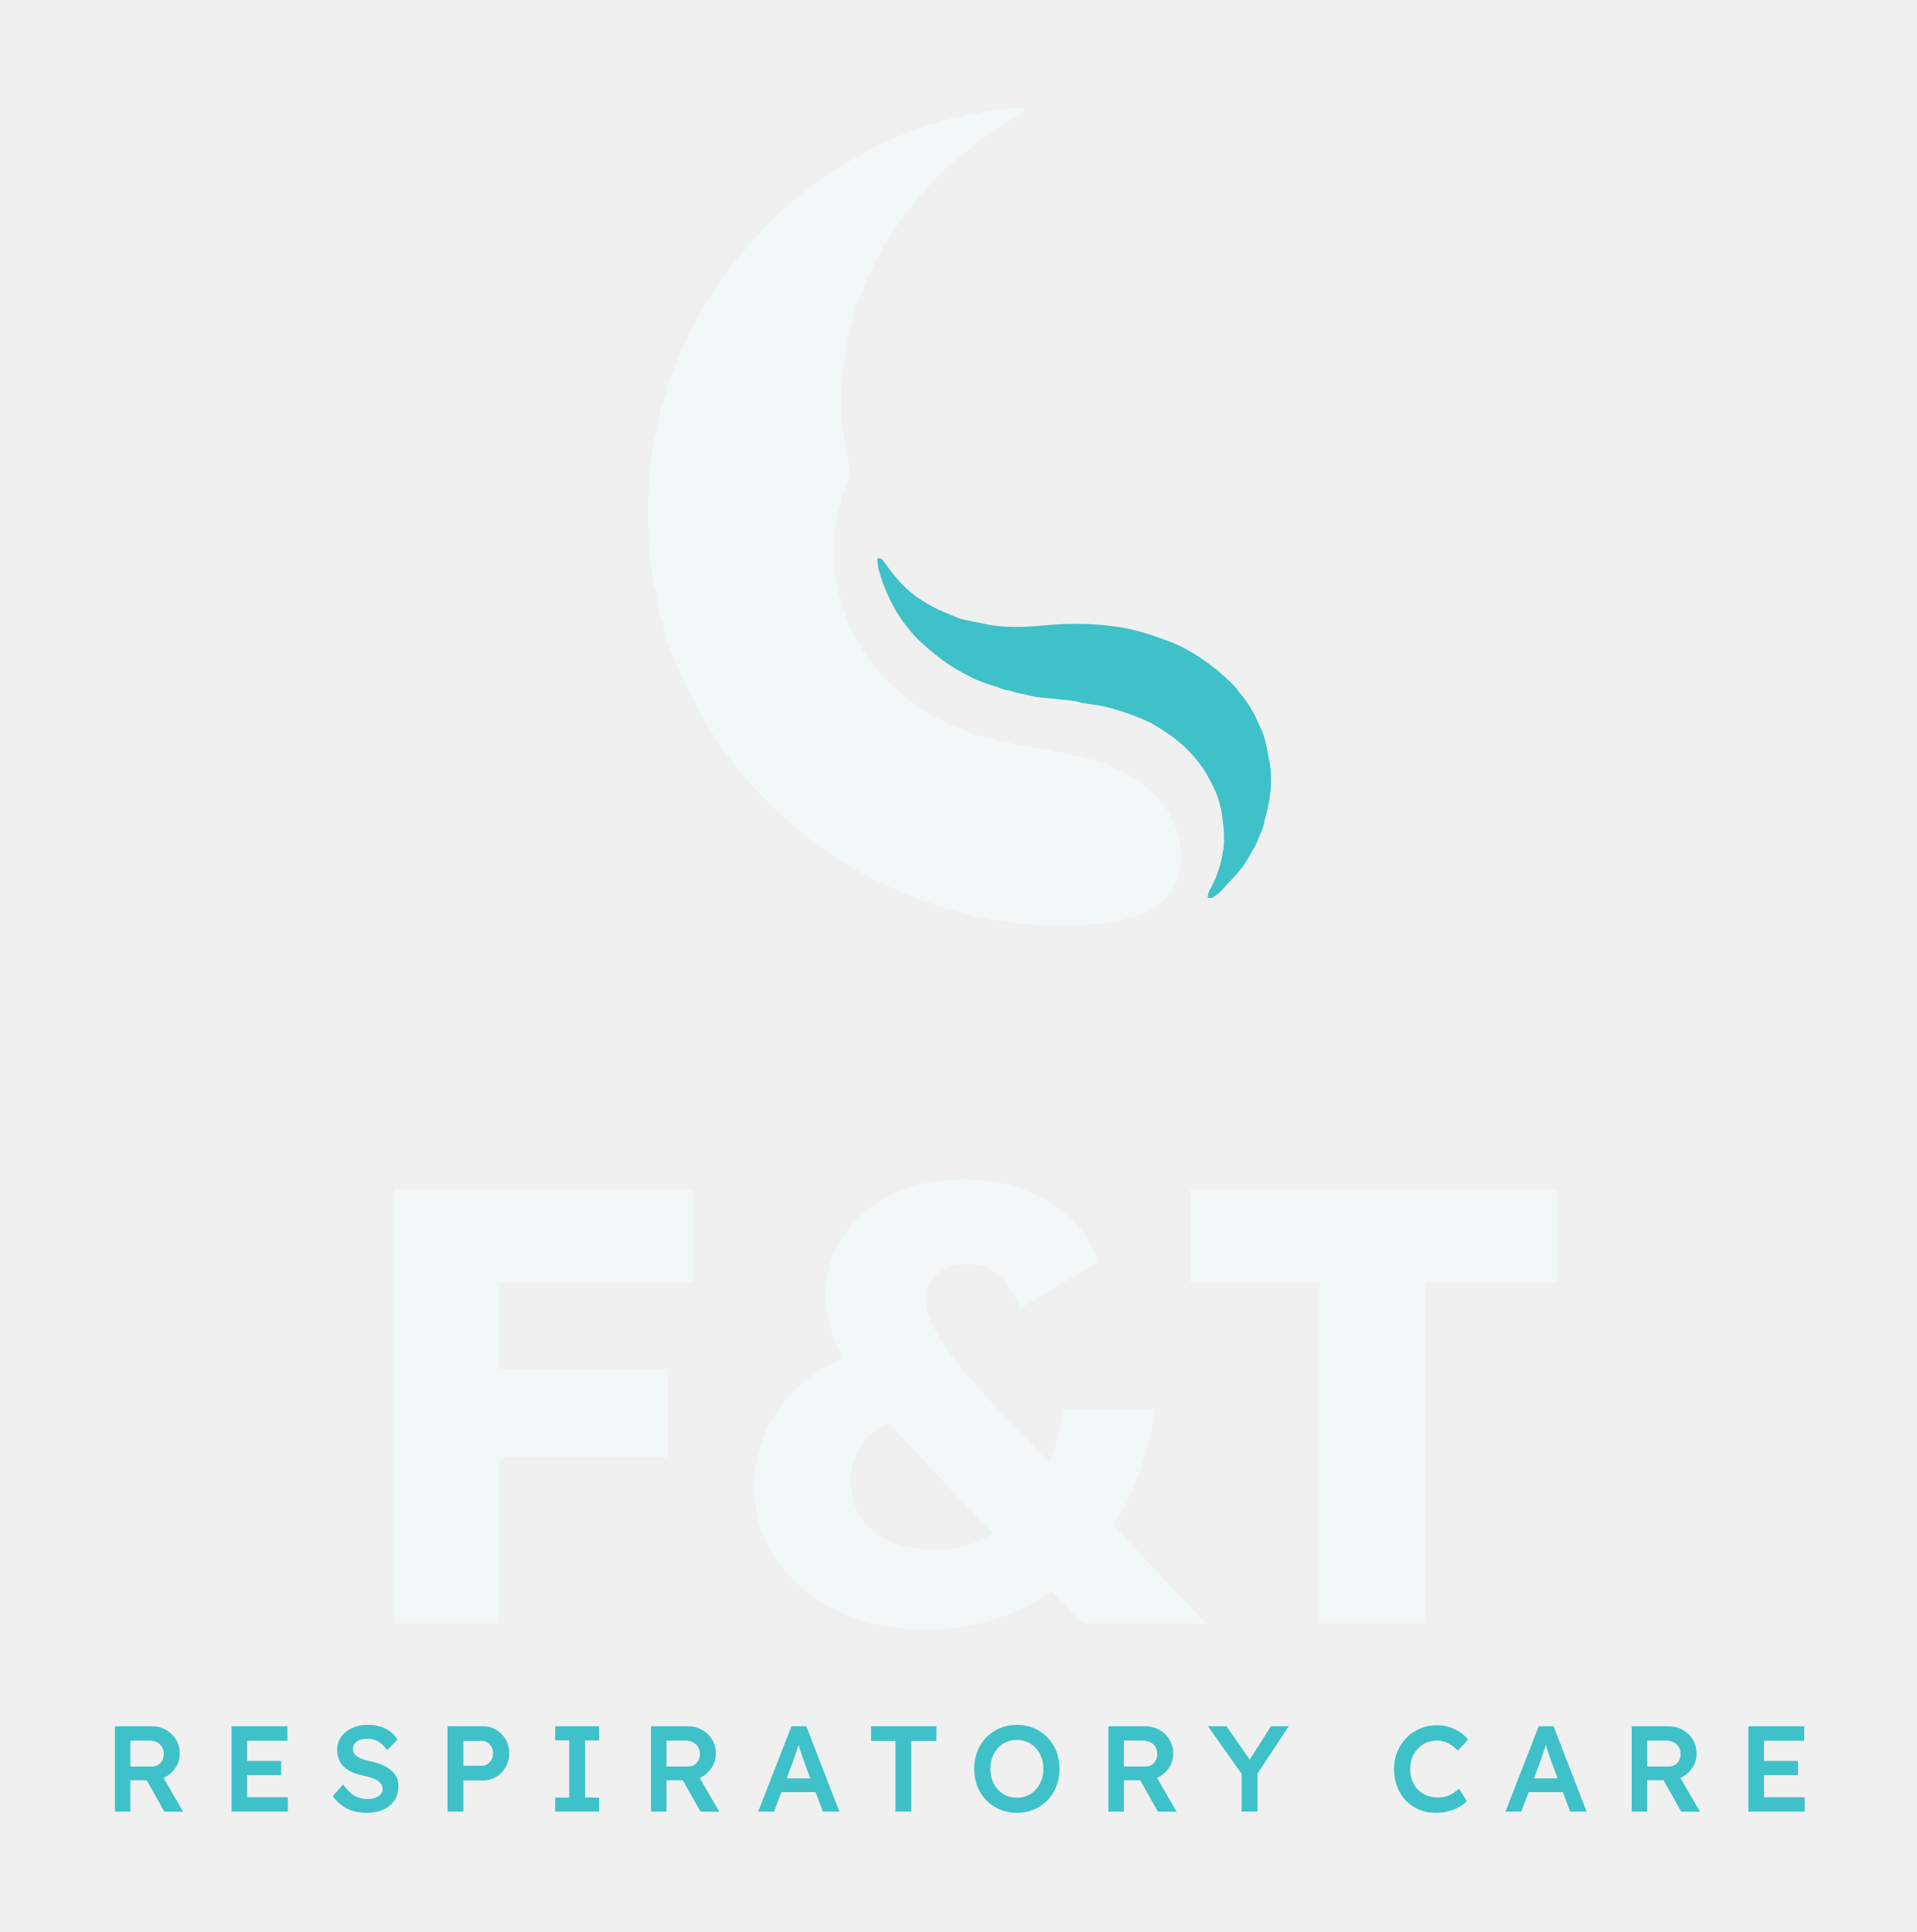
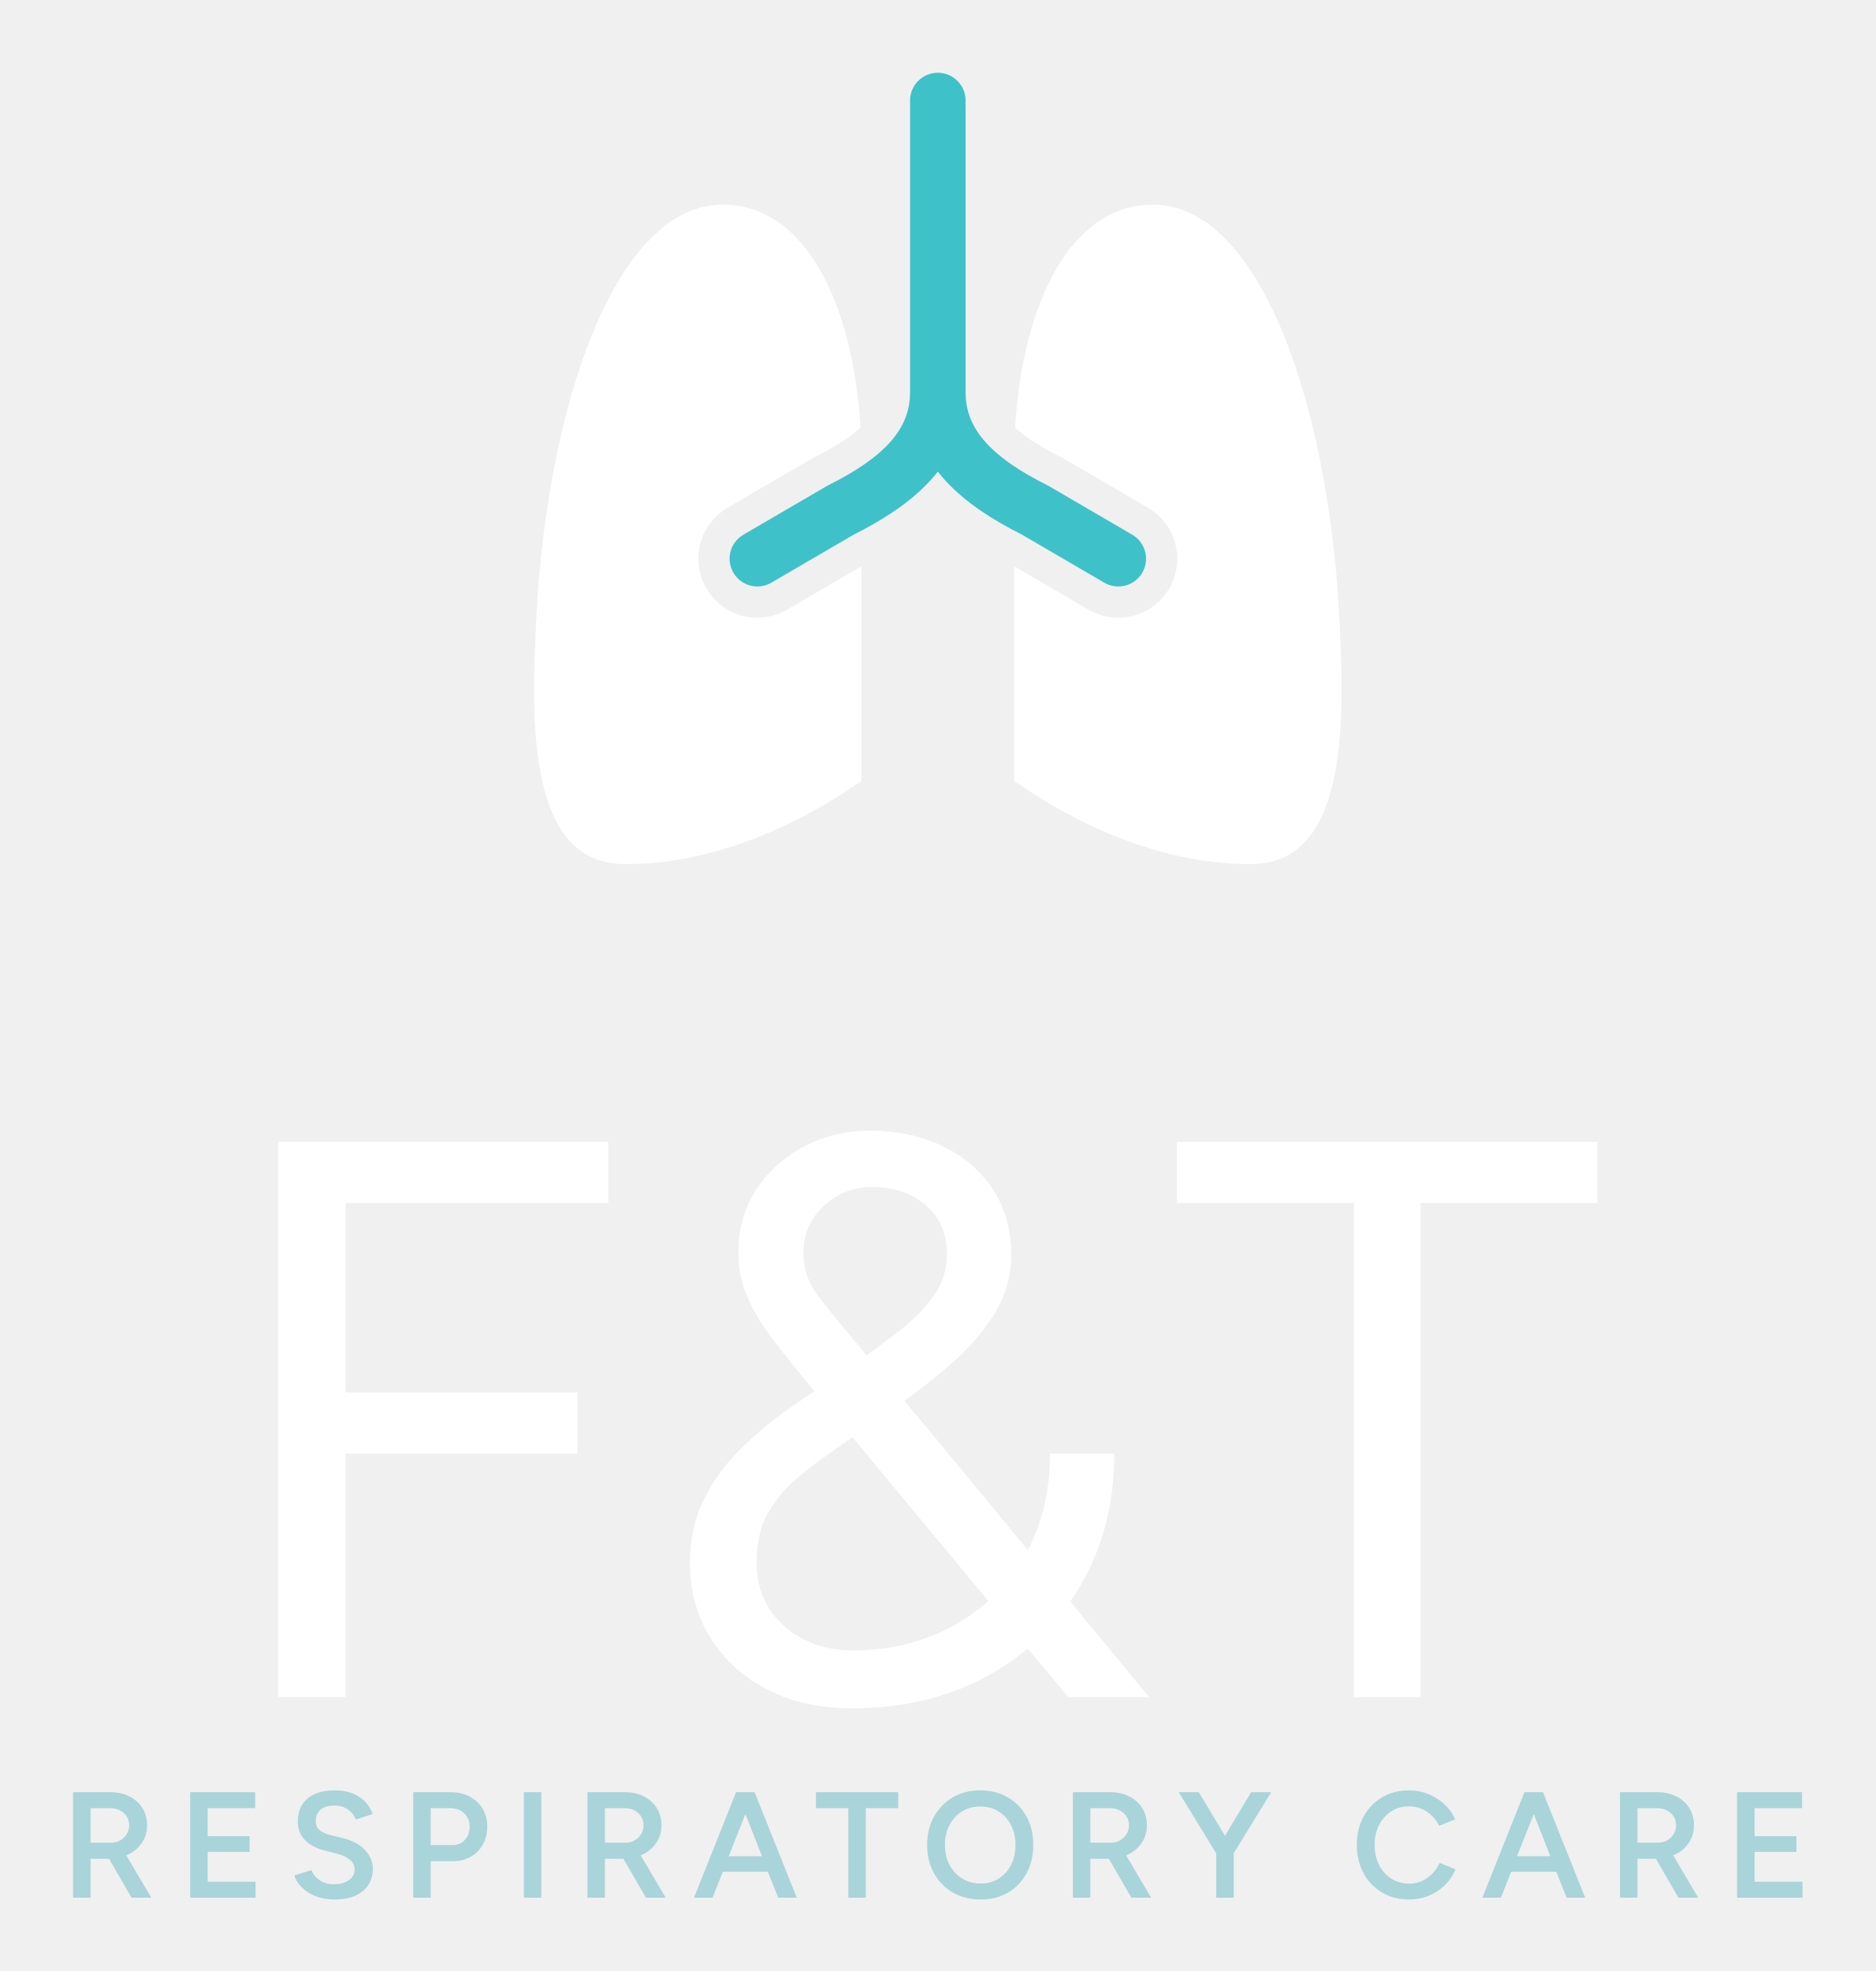
- <svg xmlns="http://www.w3.org/2000/svg" viewBox="-100 -100 2224 2242">
-   <g transform="translate(625.1,0) scale(0.6748)">
-     <path d="M0 0 C0.3 1.6 0.7 3.3 1 5 C-2.7 9.9 -7.9 12.4 -13.1 15.4 C-19.3 18.9 -25.4 22.5 -31.4 26.3 C-34.3 28.2 -37.3 30 -40.3 31.8 C-47.5 36.2 -54.2 41.1 -61 46 C-61.9 46.7 -62.9 47.4 -63.9 48.1 C-69.8 52.3 -75.6 56.8 -81.4 61.2 C-84 63.2 -86.5 65.1 -89.1 67.1 C-97.6 73.5 -105.7 80.1 -113.7 87.1 C-116.4 89.5 -119.2 91.8 -122.1 94 C-126 97 -126 97 -128.8 99.8 C-131 102 -131 102 -135 104 C-135 104.7 -135 105.3 -135 106 C-135.7 106 -136.3 106 -137 106 C-137.7 107.3 -138.3 108.6 -139 110 C-139.5 110.2 -139.5 110.2 -142 111 C-142.7 112.3 -143.3 113.6 -144 115 C-146.7 117.3 -149.3 119.7 -152 122 C-154.4 124.6 -156.7 127.3 -159 130 C-160.6 131.7 -162.3 133.4 -164 135 C-164.7 135 -165.3 135 -166 135 C-166.7 136.3 -167.3 137.6 -168 139 C-169.6 140.9 -171.3 142.7 -173.1 144.6 C-181.1 153.2 -188.3 162.3 -195.4 171.6 C-198.1 175.1 -200.8 178.5 -203.5 181.9 C-208.2 187.9 -212.5 194.1 -216.7 200.6 C-218.6 203.4 -220.5 206.2 -222.5 208.9 C-226.5 214.5 -230 220.4 -233.7 226.3 C-235.4 229 -237.2 231.8 -239.1 234.5 C-242.5 239.8 -245.3 245.4 -248 251 C-251.4 257.9 -255.1 264.5 -259 271 C-259.2 271.5 -259.2 271.5 -259.9 273.8 C-261.3 277.9 -263.3 281.5 -265.4 285.2 C-268.7 291.4 -271.6 297.5 -274 304 C-274.7 305.3 -275.3 306.6 -276 308 C-276.3 309.4 -276.5 310.8 -276.8 312.2 C-278.1 317.4 -280.2 320.6 -283 325 C-283.7 327.7 -284.4 330.3 -285 333 C-285.8 334.7 -286.6 336.4 -287.5 338.2 C-290 343.4 -290.8 348.2 -291.5 353.9 C-292.2 358.1 -293.6 362 -295 366 C-295.3 367.8 -295.7 369.5 -296 371.3 C-297 376 -297 376 -300 380 C-300.8 383.4 -300.8 383.4 -301.4 387.5 C-302.5 394 -303.7 400.4 -305.1 406.9 C-306.8 415.2 -307.4 423.2 -307.7 431.7 C-308.1 437.5 -309.5 442.5 -311 448 C-312.8 457.7 -313.3 467.1 -313.4 476.9 C-313.5 477.6 -313.5 477.6 -313.5 481.4 C-313.6 484.5 -313.6 487.6 -313.6 490.7 C-313.7 495.5 -313.8 500.2 -313.8 505 C-313.9 508 -313.9 511.1 -313.9 514.1 C-314 515.5 -314 516.9 -314 518.3 C-314.1 528.8 -313.8 539.2 -312.1 549.5 C-311.9 550.6 -311.7 551.6 -311.5 552.7 C-311.4 553.8 -311.2 554.9 -311 556 C-310.5 559.4 -310 562.8 -309.5 566.2 C-309.1 568.5 -308.6 570.8 -308 573 C-307.7 576.2 -307.4 579.3 -307.2 582.5 C-306.6 588.3 -306.1 593.5 -304 598.9 C-298.5 613.6 -299.1 629.3 -304 644 C-304.5 644.8 -304.5 644.8 -307 649 C-307.1 650.4 -307.3 651.9 -307.4 653.4 C-308 658 -308 658 -309.9 661.2 C-312.3 665.5 -312.9 668.9 -313.6 673.6 C-314.4 679.3 -315 682 -318 687 C-318.6 690.1 -318.6 690.1 -318.9 693.6 C-319.5 699.6 -320.8 704.9 -322.6 710.6 C-325.7 722.4 -325.9 733.9 -326 746.1 C-326 750.8 -326.1 755.5 -326.1 760.2 C-326.2 764.6 -326.2 769 -326.3 773.5 C-326.3 775.7 -326.3 777.9 -326.4 780.1 C-326.6 794.3 -325.7 807.6 -320.9 821.1 C-320 824 -320 824 -319.7 829.7 C-319.3 835.2 -317.7 839.2 -315.2 844.1 C-313.4 848.3 -313.1 852.6 -312.5 857.1 C-311.8 860.9 -310 863.7 -308 867 C-307.1 870 -306.4 873.1 -305.7 876.2 C-304.9 879.4 -303.6 882.1 -302 885 C-301.5 886.3 -301.1 887.6 -300.6 888.9 C-299 893.1 -297.1 897 -295 901 C-294.5 902.1 -293.9 903.2 -293.4 904.3 C-290.2 910.8 -286.9 917 -283 923 C-281.9 924.9 -280.9 926.7 -279.8 928.6 C-273.5 939.4 -265.9 949.3 -258 959 C-251 967.7 -251 967.7 -251 970 C-250.3 970 -249.7 970 -249 970 C-247.7 971.6 -246.4 973.2 -245.2 974.8 C-240.7 980.4 -235.7 984.8 -230.1 989.4 C-227.4 991.7 -224.9 994 -222.4 996.6 C-218.5 1000.6 -214.3 1004.2 -209.9 1007.7 C-207.6 1009.5 -205.4 1011.4 -203.2 1013.4 C-189.7 1025 -174.4 1035.2 -159 1044 C-158.3 1044.4 -158.3 1044.4 -154.5 1046.6 C-145.1 1051.9 -135.8 1056.6 -125.7 1060.5 C-121.9 1062 -118.5 1063.9 -115 1066 C-112.3 1067 -109.7 1068 -107 1069 C-104.5 1070 -102.1 1071 -99.6 1071.9 C-99 1072.2 -99 1072.2 -95.7 1073.5 C-92.7 1074.7 -89.8 1075.9 -86.8 1077.2 C-81.3 1079.3 -75.8 1080.6 -70 1082 C-68.4 1082.7 -66.7 1083.3 -65 1084 C-62.6 1084.3 -60.2 1084.6 -57.8 1084.9 C-53 1085.5 -49.8 1086.1 -45.4 1088.1 C-41.3 1089.9 -39.3 1090.3 -34.9 1090.4 C-29.7 1090.7 -25.5 1091.7 -20.6 1093.4 C-12.2 1096.3 -4 1096.9 4.8 1097.4 C10.2 1098 14.8 1099.4 20 1101 C23.3 1101.4 26.6 1101.7 29.9 1101.9 C40.6 1102.9 40.6 1102.9 45.8 1105 C51.3 1107.1 56 1107.7 61.8 1108.4 C66.7 1109.1 71.3 1110.3 76.1 1111.6 C81.8 1113.1 87.1 1114.3 92.9 1114.5 C98.9 1114.8 103.5 1116.5 108.9 1118.8 C112 1120 112 1120 117.4 1121.1 C122 1122 122 1122 125.4 1124 C130.1 1126.6 134.7 1127.1 140 1128 C144.4 1129.8 148.6 1131.8 152.8 1133.9 C155.4 1135.2 158 1136.5 160.6 1137.8 C201.8 1158 201.8 1158 213 1172 C214.5 1173.3 216.1 1174.6 217.8 1175.8 C223.2 1180 227.5 1184.8 232 1190 C233.1 1191.2 234.2 1192.4 235.4 1193.6 C248 1208.9 256.9 1225.1 263 1244 C263.4 1245.1 263.8 1246.3 264.3 1247.4 C266.9 1254.7 268.5 1261.1 268.8 1268.8 C269 1272.2 269.5 1275.4 270.1 1278.7 C271.4 1287.3 271.2 1295.1 269.6 1303.7 C268.9 1307.4 268.5 1311 268.1 1314.7 C267.3 1320.7 265.9 1325.6 263 1331 C262.6 1331.9 262.1 1332.8 261.7 1333.8 C253.2 1350.2 242.4 1362.9 227 1373 C226 1373.7 225 1374.3 223.9 1375 C222.1 1376.2 220.3 1377.3 218.4 1378.5 C216.3 1379.8 214.1 1381.3 212 1382.7 C207.1 1385.5 202.3 1387.2 197 1389 C195.4 1389.7 193.7 1390.3 192 1391 C189.9 1391.3 187.8 1391.6 185.7 1391.9 C181.5 1392.5 178.9 1393 175.1 1395 C170 1397.5 165.2 1397.9 159.6 1398.5 C155.4 1399.1 151.9 1400.4 148 1402 C140 1403.6 131.7 1403.4 123.5 1403.6 C114.3 1403.9 114.3 1403.9 111 1405 C101.2 1406.2 91.5 1406.1 81.6 1406 C78.4 1406 75.2 1406 72 1405.9 C70.6 1405.9 69.2 1405.9 67.7 1405.9 C64 1406 64 1406 59 1407 C57.4 1406.7 55.7 1406.3 54 1406 C50.4 1406 46.7 1406 43.1 1406 C32.6 1406.1 22.3 1406.1 12 1404 C8.1 1403.8 4.3 1403.6 0.4 1403.5 C-21.3 1402.8 -21.3 1402.8 -30 1399 C-33.4 1398.6 -36.8 1398.3 -40.2 1398.1 C-49.5 1397.4 -57.7 1395.7 -66.6 1393.1 C-72 1391.7 -77.3 1391.4 -82.9 1391.2 C-86.7 1390.9 -89.6 1389.7 -93 1388 C-96 1387.3 -99 1386.6 -102 1386 C-106.5 1384.6 -110.9 1383.1 -115.2 1381.4 C-119.2 1380.3 -122.6 1379.6 -126.6 1379.1 C-132.1 1378.3 -136 1376.6 -141 1374 C-142.6 1373.7 -144.3 1373.3 -146 1373 C-151 1372 -154.5 1370.3 -159 1368 C-162.3 1367.3 -165.7 1366.7 -169 1366 C-172.4 1364.7 -175.7 1363.4 -179 1362 C-183.3 1360.5 -187.7 1359 -192 1357.5 C-197.4 1355.5 -202.1 1353 -207 1350 C-208.5 1349.5 -210 1349 -211.5 1348.5 C-216 1347 -216 1347 -221 1344 C-222.1 1343.7 -223.3 1343.4 -224.4 1343.1 C-228.3 1341.9 -230.7 1340.2 -234 1338 C-236.7 1337 -239.3 1336 -242 1335 C-249.1 1331.9 -255.9 1328.5 -262.7 1324.8 C-266.9 1322.5 -271.2 1320.4 -275.4 1318.4 C-278 1317 -278 1317 -282 1314 C-284.5 1312.7 -286.9 1311.3 -289.4 1310 C-301.6 1303.2 -313.5 1295.9 -325 1288 C-327.5 1286.4 -329.9 1284.7 -332.4 1283.1 C-338.4 1279.1 -344.4 1274.9 -350.3 1270.6 C-354.4 1267.7 -358.6 1264.8 -362.8 1261.9 C-369 1257.4 -375.1 1252.9 -381 1248 C-381.6 1247.5 -381.6 1247.5 -384.7 1245 C-392.4 1238.8 -399.9 1232.5 -407.1 1225.7 C-409.6 1223.3 -412.2 1221.1 -414.8 1218.9 C-415.3 1218.4 -415.3 1218.4 -418 1216 C-418 1215.3 -418 1214.7 -418 1214 C-419.3 1213.3 -420.6 1212.7 -422 1212 C-426.5 1208.2 -430.5 1204.6 -434.3 1200.2 C-438 1196 -441.8 1192.4 -445.9 1188.6 C-451.9 1183 -457.6 1177.3 -463 1171 C-464.7 1169.2 -466.4 1167.3 -468.1 1165.5 C-472 1161 -472 1161 -472 1159 C-473.3 1158.3 -474.6 1157.7 -476 1157 C-478 1154.8 -478 1154.8 -480.2 1152.1 C-480.6 1151.6 -480.6 1151.6 -482.6 1149 C-483.4 1148 -484.2 1147 -485 1146 C-486.4 1144.3 -487.9 1142.5 -489.3 1140.8 C-494.1 1135 -498.6 1128.9 -503.1 1122.8 C-505.5 1119.7 -507.9 1116.7 -510.3 1113.7 C-513.5 1109.7 -516.2 1105.6 -518.9 1101.3 C-521.7 1097 -524.6 1092.7 -527.5 1088.5 C-537.4 1074.1 -546.6 1059.3 -555 1044 C-556.3 1041.8 -557.5 1039.6 -558.8 1037.4 C-565.3 1026 -571.4 1014.4 -577.1 1002.7 C-578.4 1000.2 -579.7 997.7 -581.1 995.3 C-583.4 991.4 -584.6 987.3 -586 983 C-587.3 980.7 -588.6 978.3 -590 976 C-591 973.3 -592 970.7 -593 968 C-593.7 966.7 -594.3 965.4 -595 964 C-597 960.1 -598.5 956.1 -600 952 C-600.7 950.7 -601.3 949.4 -602 948 C-602.3 946.4 -602.6 944.8 -602.9 943.1 C-604 938.1 -605.2 936.1 -608 932 C-609 928.7 -610 925.3 -611 922 C-611.5 920.9 -612 919.7 -612.6 918.6 C-614 915 -614 915 -614.9 909.6 C-616 904 -616 904 -618 899.6 C-620.1 894.9 -620.7 890.9 -621.4 885.8 C-622 883 -622 883 -624.1 879 C-626.2 874.6 -626.5 870.9 -626.7 866 C-627.1 862.3 -628.1 858.9 -629.2 855.3 C-630.7 849.2 -631.3 843 -632.2 836.8 C-633 832.2 -634.3 828.3 -636 824 C-638 818.1 -638.5 812.5 -638.9 806.4 C-639.6 797.9 -640.9 790.2 -643 782 C-644.1 775 -644.3 768.1 -644.6 761.1 C-644.6 760.5 -644.6 760.5 -644.7 757.5 C-645 749.3 -645.1 741.2 -644.9 733.1 C-645 730 -645 730 -646 727 C-646.1 722.5 -646.1 718 -646.1 713.5 C-646.1 712.2 -646.1 710.9 -646.1 709.5 C-646.1 706.7 -646.1 703.8 -646.1 701 C-646.1 696.6 -646.1 692.3 -646.1 688 C-646.1 685.2 -646.1 682.5 -646.1 679.7 C-646.1 678.4 -646.1 677.1 -646.1 675.8 C-646.1 674.6 -646.1 673.4 -646.1 672.1 C-646.1 671.1 -646.1 670 -646.1 668.9 C-646 666 -646 666 -645 661 C-645 659.4 -645 657.7 -645 656.1 C-645 651 -645 651 -644.5 648.2 C-643.9 644.4 -644 640.9 -644.1 637.1 C-644.1 627.3 -642.8 618 -641.2 608.4 C-640 600.7 -638.9 593.2 -638.5 585.4 C-638.1 578.2 -636.4 571.9 -634 565.1 C-632.7 561 -632.2 556.9 -631.6 552.8 C-630.9 548.6 -630 544.5 -628.9 540.4 C-627.7 535.4 -626.8 530.8 -626.6 525.6 C-626.1 520.8 -625.6 518.5 -623.6 514.4 C-621.1 509.1 -620.1 504.7 -619 499 C-618.3 497.6 -617.7 496.2 -617 494.7 C-614.9 489.8 -614.3 485.5 -613.6 480.3 C-612.1 471.8 -608.4 463.6 -604.4 456.1 C-603 453 -603 453 -602 448.9 C-601 445 -601 445 -598 441 C-597.7 439.4 -597.4 437.9 -597.1 436.2 C-595.9 430.7 -594.1 427.6 -591 423 C-590 420.3 -589 417.7 -588 415 C-587.4 413.8 -586.8 412.7 -586.2 411.5 C-584.2 407.4 -582.7 403.4 -581.1 399.1 C-578.8 392.7 -575.9 387.6 -572 382 C-570.7 379.5 -569.5 377.1 -568.2 374.6 C-561 359.8 -552.8 345.8 -544 332 C-543.6 331.4 -543.6 331.4 -541.8 328.5 C-535.7 318.9 -529.3 309.5 -523 300 C-522 298.5 -521 297 -520 295.4 C-517.2 291.3 -514.2 287.2 -511.2 283.2 C-505.2 275.3 -505.2 275.3 -502.7 271.8 C-497.6 264.8 -492 258.3 -486.3 251.8 C-483.2 248.2 -480.1 244.7 -477.1 241.1 C-473.1 236.3 -469.1 231.6 -465 227 C-464.2 226.1 -463.4 225.2 -462.6 224.3 C-461.8 223.4 -461 222.4 -460.2 221.5 C-459.4 220.6 -458.7 219.8 -457.9 218.9 C-456 217 -456 217 -454 217 C-453.3 215.7 -452.7 214.4 -452 213 C-442.2 201.5 -431.5 190.8 -420 181 C-417.9 179 -415.8 177.1 -413.7 175.1 C-408.8 170.6 -403.8 166.3 -398.6 162.1 C-396 160 -393.5 157.7 -391 155.4 C-386.9 151.7 -382.5 148.4 -378 145.2 C-374.6 142.7 -371.4 140.2 -368.2 137.6 C-361.3 132.2 -354.2 127 -347 122 C-346.6 121.7 -346.6 121.7 -344.4 120.1 C-320.5 103.2 -294.7 88.3 -268.8 74.5 C-266.1 73.1 -263.4 71.6 -260.7 70.1 C-243.4 60.6 -243.4 60.6 -234.8 57.4 C-231 56 -231 56 -226 53 C-223.3 52 -220.7 51 -218 50 C-217 49.5 -216.1 49 -215.1 48.5 C-211.2 46.6 -207.1 45.4 -203 44 C-201.8 43.5 -200.7 43 -199.5 42.5 C-196 41 -196 41 -191.6 39.6 C-187 38 -187 38 -182.4 35.9 C-178.3 34.1 -174.4 33.1 -170 32 C-168.4 31 -166.7 30 -165 29 C-164.2 28.9 -164.2 28.9 -159.9 28.6 C-154.3 28 -150.8 26.7 -145.9 24.2 C-141.7 22.5 -137.5 22.1 -133 21.5 C-130 21 -130 21 -125.9 18.9 C-121.6 16.8 -117.9 16.6 -113.1 16.3 C-109.9 16 -107.3 15.2 -104.2 14.1 C-97 11.4 -89.6 10.8 -82 10 C-77.4 9.5 -74.2 8.7 -69.8 7.1 C-61.7 4.5 -53.5 4.2 -45.2 3.7 C-38.6 3.3 -32.4 2.7 -25.9 1.4 C-17.3 -0.3 -8.8 -0.3 0 0 Z " fill="#F2F7F7" transform="translate(686,37)" />
-     <path d="M0 0 C6 0 6 0 9.2 3.1 C12.3 6.9 15 10.8 17.8 14.7 C32.6 35.5 51.4 56.1 73 70 C74.2 70.8 75.5 71.7 76.8 72.5 C92.9 83 110.4 91 128.2 98.1 C130 98.8 131.7 99.5 133.5 100.2 C135 100.8 136.5 101.4 138 102 C139.6 102.7 141.3 103.3 143 104 C156.2 107.3 169.7 109.9 183.1 112.4 C185.6 112.9 188 113.4 190.5 113.9 C225.2 120.6 263.4 117.6 298.3 114.4 C329.7 111.7 360.9 112 392.2 115.2 C393.3 115.4 394.3 115.5 395.3 115.6 C417.8 117.9 440.4 122.2 462 129 C462.5 129.1 462.5 129.1 465 129.9 C471.7 131.9 478.1 134.1 484.5 136.7 C486.9 137.6 489.2 138.4 491.6 139.2 C519.2 148.1 544.7 162.9 568 180 C569.4 181 570.8 182.1 572.3 183.1 C579.9 188.7 587.1 194.6 594 201 C595.3 202.1 596.5 203.1 597.8 204.2 C606.7 212.2 614.9 220.4 622 230 C623.3 231.6 624.6 233.2 625.9 234.8 C636.8 248.4 646 263 653 279 C654 281.2 655 283.4 656.1 285.6 C657 287.7 658 289.9 659 292 C659.4 292.9 659.9 293.9 660.3 294.8 C666.1 307.9 669 321.9 671.3 335.9 C672.2 341 673.2 346.1 674.4 351.1 C679.8 383.4 675.4 417.9 666 449 C665.6 451.1 665.2 453.3 664.8 455.4 C662.9 464.8 658.8 473.3 655 482 C654.2 484.1 653.3 486.2 652.5 488.4 C650.2 493.9 647.2 498.8 644 503.8 C642 507 642 507 640.1 510.9 C630.7 529.5 615.9 545.3 601.6 560.2 C598.8 563.2 596.1 566.2 593.4 569.4 C588.2 575.3 581.9 580.2 575 584 C573 584 571 584 569 584 C568.7 583.7 568.3 583.3 568 583 C568 576.2 569.4 573.7 572.7 567.9 C583.5 547.8 590.9 526.7 594 504 C594.3 502.7 594.7 501.4 595 500 C596.6 484.1 596.2 468.8 594 453 C593.8 450.9 593.5 448.8 593.3 446.8 C590.5 424.9 584.6 405.4 574 386 C573 384.2 572.1 382.4 571.1 380.6 C565.8 370.4 560.3 360.9 553 352 C552.4 351.2 551.7 350.3 551.1 349.5 C531.6 324.4 507.5 304.8 480 289 C478.9 288.4 477.8 287.7 476.7 287 C475.7 286.4 474.7 285.8 473.6 285.2 C472.8 284.7 471.9 284.1 471 283.6 C467.1 281.5 463.1 279.8 459 278 C457.5 277.3 456 276.7 454.4 276 C445.7 272.3 437 268.8 428 266 C425 265 421.9 264 418.9 262.9 C399 256.3 379.2 251.9 358.4 249.8 C353 249 353 249 348.2 247.5 C341.7 245.6 335.2 244.8 328.4 244.1 C327 243.9 325.6 243.7 324.2 243.6 C315.9 242.6 307.6 241.8 299.2 241 C297.4 240.8 295.6 240.7 293.8 240.5 C290.3 240.2 286.7 239.9 283.2 239.6 C274.2 238.8 265.9 237.4 257.2 234.9 C253.4 233.8 249.5 233.1 245.6 232.4 C239.8 231.4 234.6 229.9 229 228 C226.7 227.5 224.4 227 222.1 226.6 C216 225.3 210.7 223.4 205 221 C203 220.4 200.9 219.7 198.9 219.1 C191.1 216.8 183.6 213.9 176 211 C174.4 210.4 172.8 209.8 171.2 209.2 C162.9 205.6 155 201.3 147 197 C145.5 196.2 143.9 195.4 142.3 194.5 C126.8 186.1 112.7 176.1 99 165 C98 164.2 97 163.4 96 162.6 C89.8 157.6 83.9 152.4 78 147 C76.9 146.1 75.9 145.1 74.8 144.2 C67.8 137.9 61.8 131.4 56 124 C54.6 122.3 53.1 120.6 51.7 118.9 C32.7 95.5 19.2 69.2 9 41 C8.6 39.8 8.1 38.6 7.6 37.3 C3.5 25.4 -0.5 12.7 0 0 Z " fill="#3FC1C9" transform="translate(434,812)" />
+ <svg xmlns="http://www.w3.org/2000/svg" viewBox="-168.9 -305.6 337.8 354.9">
+   <g transform="translate(0,-147.50) scale(1.25)">
+     <mask id="s2" maskUnits="userSpaceOnUse" x="-80" y="-130" width="160" height="140">
+       <rect x="-80" y="-130" width="160" height="140" fill="#fff" />
+       <path d="M0,-112 L0,-70 C0,-62 -6,-57 -14,-53 L-26,-46 M0,-70 C0,-62 6,-57 14,-53 L26,-46" fill="none" stroke="#000" stroke-width="17" stroke-linecap="round" stroke-linejoin="round" />
+     </mask>
+     <g mask="url(#s2)">
+       <path d="M11.00,-60.00 C11.00,-80.00 18.00,-97.00 31.00,-97.00 C47.00,-97.00 57.00,-66.00 58.00,-34.00 C59.00,-14.00 56.00,-2.00 45.00,-2.00 C33.00,-2.00 21.00,-7.00 11.00,-14.00 Z" fill="#FFFFFF" />
+       <path d="M-11.00,-60.00 C-11.00,-80.00 -18.00,-97.00 -31.00,-97.00 C-47.00,-97.00 -57.00,-66.00 -58.00,-34.00 C-59.00,-14.00 -56.00,-2.00 -45.00,-2.00 C-33.00,-2.00 -21.00,-7.00 -11.00,-14.00 Z" fill="#FFFFFF" />
+     </g>
+     <path d="M0,-112 L0,-70 C0,-62 -6,-57 -14,-53 L-26,-46 M0,-70 C0,-62 6,-57 14,-53 L26,-46" fill="none" stroke="#3FC1C9" stroke-width="8" stroke-linecap="round" stroke-linejoin="round" />
  </g>
-   <path transform="translate(293.9,1784.0)" d="M63.36 0.0V-504.0H185.76V0.0ZM120.24 -192.96V-295.2H380.88V-192.96ZM120.24 -396.0V-504.0H410.4V-396.0ZM862.56 0.0 812.16 -51.84 768.96 -92.16 663.12 -204.48Q635.04 -234.72 615.6 -259.56Q596.16 -284.4 585.0 -305.64Q573.84 -326.88 568.8 -345.6Q563.76 -364.32 563.76 -380.16Q563.76 -419.04 584.28 -449.64Q604.8 -480.24 641.16 -497.88Q677.52 -515.52 725.04 -515.52Q761.76 -515.52 793.44 -503.64Q825.12 -491.76 848.16 -470.16Q871.2 -448.56 880.56 -419.76L789.84 -365.76Q777.6 -395.28 763.2 -406.08Q748.8 -416.88 729.36 -416.88Q713.52 -416.88 702.72 -411.84Q691.92 -406.8 686.16 -397.08Q680.4 -387.36 680.4 -372.96Q680.4 -359.28 691.56 -339.48Q702.72 -319.68 720.0 -298.44Q737.28 -277.2 755.28 -258.12Q773.28 -239.04 787.68 -225.36L840.96 -167.04L890.64 -121.68L1005.12 0.0ZM680.4 7.2Q623.52 7.2 578.52 -14.4Q533.52 -36.0 507.24 -73.44Q480.96 -110.88 480.96 -156.96Q480.96 -209.52 511.56 -251.64Q542.16 -293.76 601.92 -315.36L673.92 -245.52Q633.6 -236.88 613.44 -216.72Q593.28 -196.56 593.28 -165.6Q593.28 -141.12 604.8 -123.12Q616.32 -105.12 638.64 -95.4Q660.96 -85.68 691.92 -85.68Q720.72 -85.68 745.56 -97.56Q770.4 -109.44 790.2 -131.04Q810.0 -152.64 822.24 -182.52Q834.48 -212.4 838.8 -249.12H946.08Q939.6 -203.04 923.76 -163.8Q907.92 -124.56 883.8 -92.88Q859.68 -61.2 828.36 -38.88Q797.04 -16.56 759.96 -4.68Q722.88 7.2 680.4 7.2ZM1136.88 0.0V-396.0H987.12V-504.0H1412.64V-396.0H1259.28V0.0Z" fill="#F2F7F7" />
-   <path transform="translate(20.0,2002.3)" d="M13.294 0.0V-99.0H56.289Q65.199 -99.0 72.553 -94.828Q79.907 -90.656 84.221 -83.514Q88.534 -76.371 88.534 -67.461Q88.534 -58.976 84.221 -51.834Q79.907 -44.691 72.624 -40.519Q65.34 -36.347 56.289 -36.347H31.256V0.0ZM70.714 0.0 45.54 -44.691 64.491 -48.227 92.494 0.141ZM31.256 -52.329H56.43Q60.531 -52.329 63.572 -54.238Q66.613 -56.147 68.31 -59.541Q70.007 -62.936 70.007 -67.037Q70.007 -71.704 67.886 -75.099Q65.764 -78.493 61.946 -80.473Q58.127 -82.453 53.177 -82.453H31.256ZM148.641 0.0V-99.0H213.416V-82.311H166.744V-16.689H213.981V0.0ZM157.127 -42.429V-58.834H206.203V-42.429ZM305.203 1.414Q296.576 1.414 289.363 -0.778Q282.15 -2.97 276.351 -7.354Q270.553 -11.739 266.027 -17.961L278.049 -31.539Q284.979 -21.921 291.626 -18.244Q298.273 -14.567 306.617 -14.567Q311.426 -14.567 315.386 -16.052Q319.346 -17.537 321.609 -20.154Q323.871 -22.77 323.871 -26.164Q323.871 -28.569 322.952 -30.619Q322.033 -32.67 320.194 -34.296Q318.356 -35.923 315.669 -37.337Q312.981 -38.751 309.587 -39.741Q306.193 -40.731 302.091 -41.58Q294.313 -43.136 288.514 -45.752Q282.716 -48.369 278.756 -52.258Q274.796 -56.147 272.957 -61.026Q271.119 -65.906 271.119 -72.129Q271.119 -78.351 273.876 -83.584Q276.634 -88.817 281.443 -92.636Q286.251 -96.454 292.616 -98.576Q298.98 -100.697 306.334 -100.697Q314.679 -100.697 321.255 -98.717Q327.831 -96.737 332.852 -92.848Q337.873 -88.959 341.126 -83.443L328.963 -71.421Q326.134 -75.806 322.599 -78.705Q319.063 -81.604 314.961 -83.089Q310.86 -84.574 306.334 -84.574Q301.243 -84.574 297.495 -83.16Q293.747 -81.746 291.626 -79.129Q289.504 -76.513 289.504 -72.836Q289.504 -70.007 290.777 -67.815Q292.05 -65.623 294.384 -63.926Q296.717 -62.229 300.394 -60.956Q304.071 -59.683 308.739 -58.693Q316.517 -57.137 322.74 -54.521Q328.963 -51.904 333.347 -48.298Q337.731 -44.691 339.994 -40.095Q342.257 -35.499 342.257 -29.841Q342.257 -20.083 337.661 -13.082Q333.064 -6.081 324.72 -2.334Q316.376 1.414 305.203 1.414ZM399.253 0.0V-99.0H440.409Q448.894 -99.0 455.754 -94.899Q462.613 -90.797 466.714 -83.726Q470.816 -76.654 470.816 -67.886Q470.816 -58.976 466.714 -51.834Q462.613 -44.691 455.754 -40.449Q448.894 -36.206 440.409 -36.206H417.639V0.0ZM417.639 -53.177H439.136Q442.671 -53.177 445.571 -55.157Q448.47 -57.137 450.238 -60.39Q452.006 -63.643 452.006 -67.744Q452.006 -71.846 450.238 -75.028Q448.47 -78.21 445.571 -80.119Q442.671 -82.029 439.136 -82.029H417.639ZM524.134 0.0V-16.264H540.399V-82.736H524.134V-99.0H575.049V-82.736H558.784V-16.264H575.049V0.0ZM635.297 0.0V-99.0H678.291Q687.201 -99.0 694.556 -94.828Q701.91 -90.656 706.224 -83.514Q710.537 -76.371 710.537 -67.461Q710.537 -58.976 706.224 -51.834Q701.91 -44.691 694.626 -40.519Q687.343 -36.347 678.291 -36.347H653.259V0.0ZM692.717 0.0 667.543 -44.691 686.494 -48.227 714.497 0.141ZM653.259 -52.329H678.433Q682.534 -52.329 685.575 -54.238Q688.616 -56.147 690.313 -59.541Q692.01 -62.936 692.01 -67.037Q692.01 -71.704 689.889 -75.099Q687.767 -78.493 683.949 -80.473Q680.13 -82.453 675.18 -82.453H653.259ZM759.613 0.0 798.223 -99.0H815.477L853.804 0.0H834.711L813.497 -56.289Q812.79 -57.986 811.588 -61.663Q810.386 -65.34 808.971 -69.654Q807.557 -73.967 806.426 -77.715Q805.294 -81.463 804.729 -83.16L808.264 -83.301Q807.416 -80.473 806.284 -76.937Q805.153 -73.401 803.88 -69.583Q802.607 -65.764 801.405 -62.229Q800.203 -58.693 799.213 -55.864L777.999 0.0ZM777.15 -22.629 783.514 -38.61H828.63L835.419 -22.629ZM918.861 0.0V-82.029H890.576V-99.0H966.381V-82.029H937.247V0.0ZM1059.724 1.414Q1049.117 1.414 1040.066 -2.404Q1031.014 -6.223 1024.296 -13.082Q1017.579 -19.941 1013.901 -29.276Q1010.224 -38.61 1010.224 -49.641Q1010.224 -60.673 1013.901 -70.007Q1017.579 -79.341 1024.296 -86.201Q1031.014 -93.06 1040.066 -96.879Q1049.117 -100.697 1059.724 -100.697Q1070.473 -100.697 1079.524 -96.879Q1088.576 -93.06 1095.223 -86.13Q1101.87 -79.2 1105.547 -69.936Q1109.224 -60.673 1109.224 -49.641Q1109.224 -38.751 1105.547 -29.417Q1101.87 -20.083 1095.223 -13.153Q1088.576 -6.223 1079.524 -2.404Q1070.473 1.414 1059.724 1.414ZM1059.724 -16.123Q1066.513 -16.123 1072.099 -18.598Q1077.686 -21.073 1081.787 -25.669Q1085.889 -30.266 1088.222 -36.347Q1090.556 -42.429 1090.556 -49.641Q1090.556 -56.854 1088.222 -62.936Q1085.889 -69.017 1081.787 -73.614Q1077.686 -78.21 1072.099 -80.685Q1066.513 -83.16 1059.724 -83.16Q1053.077 -83.16 1047.42 -80.685Q1041.763 -78.21 1037.661 -73.684Q1033.56 -69.159 1031.297 -63.077Q1029.034 -56.996 1029.034 -49.641Q1029.034 -42.429 1031.297 -36.276Q1033.56 -30.124 1037.661 -25.599Q1041.763 -21.073 1047.42 -18.598Q1053.077 -16.123 1059.724 -16.123ZM1165.937 0.0V-99.0H1208.931Q1217.841 -99.0 1225.196 -94.828Q1232.55 -90.656 1236.864 -83.514Q1241.177 -76.371 1241.177 -67.461Q1241.177 -58.976 1236.864 -51.834Q1232.55 -44.691 1225.266 -40.519Q1217.983 -36.347 1208.931 -36.347H1183.899V0.0ZM1223.357 0.0 1198.183 -44.691 1217.134 -48.227 1245.137 0.141ZM1183.899 -52.329H1209.073Q1213.174 -52.329 1216.215 -54.238Q1219.256 -56.147 1220.953 -59.541Q1222.65 -62.936 1222.65 -67.037Q1222.65 -71.704 1220.529 -75.099Q1218.407 -78.493 1214.589 -80.473Q1210.77 -82.453 1205.82 -82.453H1183.899ZM1320.519 0.0V-49.359L1321.509 -42.429L1281.484 -99.0H1302.981L1333.53 -55.157L1326.883 -55.581L1354.461 -99.0H1375.11L1336.783 -40.873L1338.904 -50.49V0.0ZM1546.097 1.414Q1535.349 1.414 1526.439 -2.263Q1517.529 -5.94 1511.023 -12.799Q1504.517 -19.659 1500.911 -29.064Q1497.304 -38.469 1497.304 -49.641Q1497.304 -60.39 1501.123 -69.583Q1504.941 -78.776 1511.73 -85.706Q1518.519 -92.636 1527.57 -96.454Q1536.621 -100.273 1547.229 -100.273Q1554.441 -100.273 1561.23 -98.151Q1568.019 -96.03 1573.676 -92.282Q1579.333 -88.534 1583.151 -83.584L1571.413 -70.714Q1567.736 -74.533 1563.846 -77.149Q1559.957 -79.766 1555.785 -81.109Q1551.613 -82.453 1547.229 -82.453Q1540.723 -82.453 1534.995 -80.049Q1529.267 -77.644 1525.095 -73.26Q1520.923 -68.876 1518.519 -62.865Q1516.114 -56.854 1516.114 -49.5Q1516.114 -42.004 1518.448 -35.923Q1520.781 -29.841 1525.095 -25.457Q1529.409 -21.073 1535.419 -18.739Q1541.43 -16.406 1548.643 -16.406Q1553.31 -16.406 1557.694 -17.679Q1562.079 -18.951 1565.826 -21.285Q1569.574 -23.619 1572.686 -26.73L1581.737 -12.163Q1578.343 -8.344 1572.686 -5.233Q1567.029 -2.121 1560.028 -0.354Q1553.027 1.414 1546.097 1.414ZM1626.57 0.0 1665.18 -99.0H1682.434L1720.761 0.0H1701.669L1680.454 -56.289Q1679.747 -57.986 1678.545 -61.663Q1677.343 -65.34 1675.929 -69.654Q1674.514 -73.967 1673.383 -77.715Q1672.251 -81.463 1671.686 -83.16L1675.221 -83.301Q1674.373 -80.473 1673.241 -76.937Q1672.11 -73.401 1670.837 -69.583Q1669.564 -65.764 1668.362 -62.229Q1667.16 -58.693 1666.17 -55.864L1644.956 0.0ZM1644.107 -22.629 1650.471 -38.61H1695.587L1702.376 -22.629ZM1773.09 0.0V-99.0H1816.084Q1824.994 -99.0 1832.349 -94.828Q1839.703 -90.656 1844.016 -83.514Q1848.33 -76.371 1848.33 -67.461Q1848.33 -58.976 1844.016 -51.834Q1839.703 -44.691 1832.419 -40.519Q1825.136 -36.347 1816.084 -36.347H1791.051V0.0ZM1830.51 0.0 1805.336 -44.691 1824.287 -48.227 1852.29 0.141ZM1791.051 -52.329H1816.226Q1820.327 -52.329 1823.368 -54.238Q1826.409 -56.147 1828.106 -59.541Q1829.803 -62.936 1829.803 -67.037Q1829.803 -71.704 1827.681 -75.099Q1825.56 -78.493 1821.741 -80.473Q1817.923 -82.453 1812.973 -82.453H1791.051ZM1908.437 0.0V-99.0H1973.211V-82.311H1926.54V-16.689H1973.777V0.0ZM1916.923 -42.429V-58.834H1965.999V-42.429Z" fill="#3FC1C9" />
+   <g transform="translate(-132.07,0.00)">
+     <path d="M13.286 0.0V-100.0H72.714V-89.0H25.429V-54.857H67.143V-43.857H25.429V0.0Z" fill="#FFFFFF" />
+     <path d="M116.571 2.0Q108.143 2.0 101.571 -1.286Q95.0 -4.571 91.214 -10.571Q87.429 -16.571 87.429 -24.143Q87.429 -30.429 89.857 -35.429Q92.286 -40.429 96.357 -44.5Q100.429 -48.571 105.286 -52.0L118.286 -60.857Q121.857 -63.429 125.357 -66.143Q128.857 -68.857 131.286 -72.214Q133.714 -75.571 133.714 -79.714Q133.714 -85.286 129.929 -88.571Q126.143 -91.857 120.286 -91.857Q115.143 -91.857 111.5 -88.429Q107.857 -85.0 107.857 -80.0Q107.857 -75.714 110.429 -72.357Q113.0 -69.0 116.857 -64.429L134.429 -43.286L170.143 0.0H155.571L124.714 -37.143L107.571 -57.857Q104.286 -61.857 101.643 -65.429Q99.0 -69.0 97.571 -72.571Q96.143 -76.143 96.143 -80.0Q96.143 -86.429 99.357 -91.357Q102.571 -96.286 107.929 -99.143Q113.286 -102.0 120.0 -102.0Q127.143 -102.0 132.929 -99.214Q138.714 -96.429 142.0 -91.429Q145.286 -86.429 145.286 -79.571Q145.286 -74.0 142.286 -69.071Q139.286 -64.143 134.214 -59.786Q129.143 -55.429 122.714 -51.0L112.286 -43.714Q109.143 -41.571 106.143 -38.929Q103.143 -36.286 101.286 -32.786Q99.429 -29.286 99.429 -24.286Q99.429 -17.286 104.357 -12.857Q109.286 -8.429 116.857 -8.429Q124.286 -8.429 130.714 -10.929Q137.143 -13.429 142.071 -18.143Q147.0 -22.857 149.643 -29.429Q152.286 -36.0 152.286 -43.857H163.857Q163.857 -30.571 157.786 -20.143Q151.714 -9.714 141.071 -3.857Q130.429 2.0 116.571 2.0Z" fill="#FFFFFF" />
+     <path d="M207 0.0V-89.0H175.143V-100.0H250.857V-89.0H219V0.0Z" fill="#FFFFFF" />
+   </g>
+   <g transform="translate(-157.99,36.10)">
+     <path d="M2.253 0.0V-19.0H8.957Q10.911 -19.0 12.404 -18.24Q13.897 -17.48 14.739 -16.136Q15.58 -14.793 15.58 -13.029Q15.58 -11.156 14.549 -9.731Q13.517 -8.306 11.834 -7.627L16.34 0.0H12.784L8.713 -7.03Q8.55 -7.003 8.374 -7.003Q8.197 -7.003 8.007 -7.003H5.401V0.0ZM5.401 -9.907H9.093Q10.016 -9.907 10.735 -10.314Q11.454 -10.721 11.902 -11.427Q12.35 -12.133 12.35 -13.029Q12.35 -14.386 11.373 -15.254Q10.396 -16.123 8.849 -16.123H5.401Z" fill="#A9D4DA" />
+     <path d="M23.343 0.0V-19.0H35.041V-16.123H26.491V-11.074H34.037V-8.251H26.491V-2.877H35.123V0.0Z" fill="#A9D4DA" />
+     <path d="M49.4 0.326Q47.907 0.326 46.672 -0.027Q45.437 -0.38 44.501 -1.004Q43.564 -1.629 42.954 -2.402Q42.343 -3.176 42.099 -4.017L45.193 -4.967Q45.546 -3.963 46.577 -3.203Q47.609 -2.443 49.129 -2.416Q50.893 -2.416 51.924 -3.149Q52.956 -3.881 52.956 -5.076Q52.956 -6.161 52.087 -6.854Q51.219 -7.546 49.753 -7.926L47.419 -8.523Q46.089 -8.876 45.016 -9.554Q43.944 -10.233 43.334 -11.264Q42.723 -12.296 42.723 -13.707Q42.723 -16.367 44.46 -17.846Q46.197 -19.326 49.427 -19.326Q51.246 -19.326 52.616 -18.769Q53.987 -18.213 54.883 -17.249Q55.779 -16.286 56.213 -15.064L53.173 -14.087Q52.766 -15.173 51.761 -15.879Q50.757 -16.584 49.264 -16.584Q47.717 -16.584 46.835 -15.851Q45.953 -15.119 45.953 -13.816Q45.953 -12.757 46.645 -12.174Q47.337 -11.59 48.531 -11.291L50.866 -10.721Q53.417 -10.097 54.829 -8.577Q56.24 -7.057 56.24 -5.211Q56.24 -3.583 55.453 -2.334Q54.666 -1.086 53.132 -0.38Q51.599 0.326 49.4 0.326Z" fill="#A9D4DA" />
+     <path d="M63.514 0.0V-19.0H70.219Q72.173 -19.0 73.666 -18.213Q75.159 -17.426 76.0 -16.028Q76.841 -14.63 76.841 -12.784Q76.841 -10.993 76.054 -9.581Q75.267 -8.17 73.869 -7.369Q72.471 -6.569 70.626 -6.569H66.663V0.0ZM66.663 -9.473H70.571Q71.929 -9.473 72.797 -10.396Q73.666 -11.319 73.666 -12.784Q73.666 -14.277 72.689 -15.2Q71.711 -16.123 70.164 -16.123H66.663Z" fill="#A9D4DA" />
+     <path d="M83.437 0.0V-19.0H86.586V0.0Z" fill="#A9D4DA" />
+     <path d="M94.891 0.0V-19.0H101.596Q103.55 -19.0 105.043 -18.24Q106.536 -17.48 107.377 -16.136Q108.219 -14.793 108.219 -13.029Q108.219 -11.156 107.187 -9.731Q106.156 -8.306 104.473 -7.627L108.979 0.0H105.423L101.351 -7.03Q101.189 -7.003 101.012 -7.003Q100.836 -7.003 100.646 -7.003H98.04V0.0ZM98.04 -9.907H101.731Q102.654 -9.907 103.374 -10.314Q104.093 -10.721 104.541 -11.427Q104.989 -12.133 104.989 -13.029Q104.989 -14.386 104.011 -15.254Q103.034 -16.123 101.487 -16.123H98.04Z" fill="#A9D4DA" />
+     <path d="M114.081 0.0 121.654 -19.0H124.993L132.593 0.0H129.254L127.381 -4.669H119.266L117.42 0.0ZM120.324 -7.464H126.323L123.337 -15.064Z" fill="#A9D4DA" />
+     <path d="M141.876 0.0V-16.123H136.04V-19.0H150.86V-16.123H145.024V0.0Z" fill="#A9D4DA" />
+     <path d="M165.707 0.326Q162.884 0.326 160.713 -0.923Q158.541 -2.171 157.306 -4.397Q156.071 -6.623 156.071 -9.5Q156.071 -12.377 157.306 -14.589Q158.541 -16.801 160.686 -18.064Q162.83 -19.326 165.626 -19.326Q168.449 -19.326 170.606 -18.064Q172.764 -16.801 173.972 -14.589Q175.18 -12.377 175.18 -9.5Q175.18 -6.623 173.972 -4.397Q172.764 -2.171 170.634 -0.923Q168.503 0.326 165.707 0.326ZM165.707 -2.551Q167.553 -2.551 168.964 -3.447Q170.376 -4.343 171.176 -5.904Q171.977 -7.464 171.977 -9.5Q171.977 -11.509 171.163 -13.083Q170.349 -14.657 168.924 -15.539Q167.499 -16.421 165.626 -16.421Q163.78 -16.421 162.355 -15.539Q160.93 -14.657 160.102 -13.096Q159.274 -11.536 159.274 -9.5Q159.274 -7.464 160.102 -5.904Q160.93 -4.343 162.382 -3.447Q163.834 -2.551 165.707 -2.551Z" fill="#A9D4DA" />
+     <path d="M182.319 0.0V-19.0H189.023Q190.977 -19.0 192.47 -18.24Q193.963 -17.48 194.804 -16.136Q195.646 -14.793 195.646 -13.029Q195.646 -11.156 194.614 -9.731Q193.583 -8.306 191.9 -7.627L196.406 0.0H192.85L188.779 -7.03Q188.616 -7.003 188.439 -7.003Q188.263 -7.003 188.073 -7.003H185.467V0.0ZM185.467 -9.907H189.159Q190.081 -9.907 190.801 -10.314Q191.52 -10.721 191.968 -11.427Q192.416 -12.133 192.416 -13.029Q192.416 -14.386 191.439 -15.254Q190.461 -16.123 188.914 -16.123H185.467Z" fill="#A9D4DA" />
+     <path d="M208.131 0.0V-7.98L201.373 -19.0H204.983L209.706 -11.156L214.429 -19.0H218.039L211.28 -8.007V0.0Z" fill="#A9D4DA" />
+     <path d="" fill="#A9D4DA" />
+     <path d="M242.874 0.326Q240.133 0.326 238.002 -0.936Q235.871 -2.199 234.664 -4.411Q233.456 -6.623 233.456 -9.5Q233.456 -12.377 234.664 -14.589Q235.871 -16.801 237.989 -18.064Q240.106 -19.326 242.847 -19.326Q244.693 -19.326 246.321 -18.661Q247.95 -17.996 249.212 -16.829Q250.474 -15.661 251.153 -14.114L248.276 -12.947Q247.787 -13.979 246.959 -14.779Q246.131 -15.58 245.073 -16.014Q244.014 -16.449 242.847 -16.449Q241.056 -16.449 239.658 -15.553Q238.26 -14.657 237.459 -13.096Q236.659 -11.536 236.659 -9.5Q236.659 -7.464 237.459 -5.89Q238.26 -4.316 239.685 -3.42Q241.11 -2.524 242.929 -2.524Q244.123 -2.524 245.168 -2.999Q246.213 -3.474 247.041 -4.316Q247.869 -5.157 248.357 -6.27L251.234 -5.103Q250.556 -3.501 249.307 -2.266Q248.059 -1.031 246.403 -0.353Q244.747 0.326 242.874 0.326Z" fill="#A9D4DA" />
+     <path d="M256.066 0.0 263.639 -19.0H266.977L274.577 0.0H271.239L269.366 -4.669H261.25L259.404 0.0ZM262.309 -7.464H268.307L265.321 -15.064Z" fill="#A9D4DA" />
+     <path d="M280.847 0.0V-19.0H287.551Q289.506 -19.0 290.999 -18.24Q292.491 -17.48 293.333 -16.136Q294.174 -14.793 294.174 -13.029Q294.174 -11.156 293.143 -9.731Q292.111 -8.306 290.429 -7.627L294.934 0.0H291.379L287.307 -7.03Q287.144 -7.003 286.968 -7.003Q286.791 -7.003 286.601 -7.003H283.996V0.0ZM283.996 -9.907H287.687Q288.61 -9.907 289.329 -10.314Q290.049 -10.721 290.496 -11.427Q290.944 -12.133 290.944 -13.029Q290.944 -14.386 289.967 -15.254Q288.99 -16.123 287.443 -16.123H283.996Z" fill="#A9D4DA" />
+     <path d="M301.937 0.0V-19.0H313.636V-16.123H305.086V-11.074H312.631V-8.251H305.086V-2.877H313.717V0.0Z" fill="#A9D4DA" />
+   </g>
</svg>
